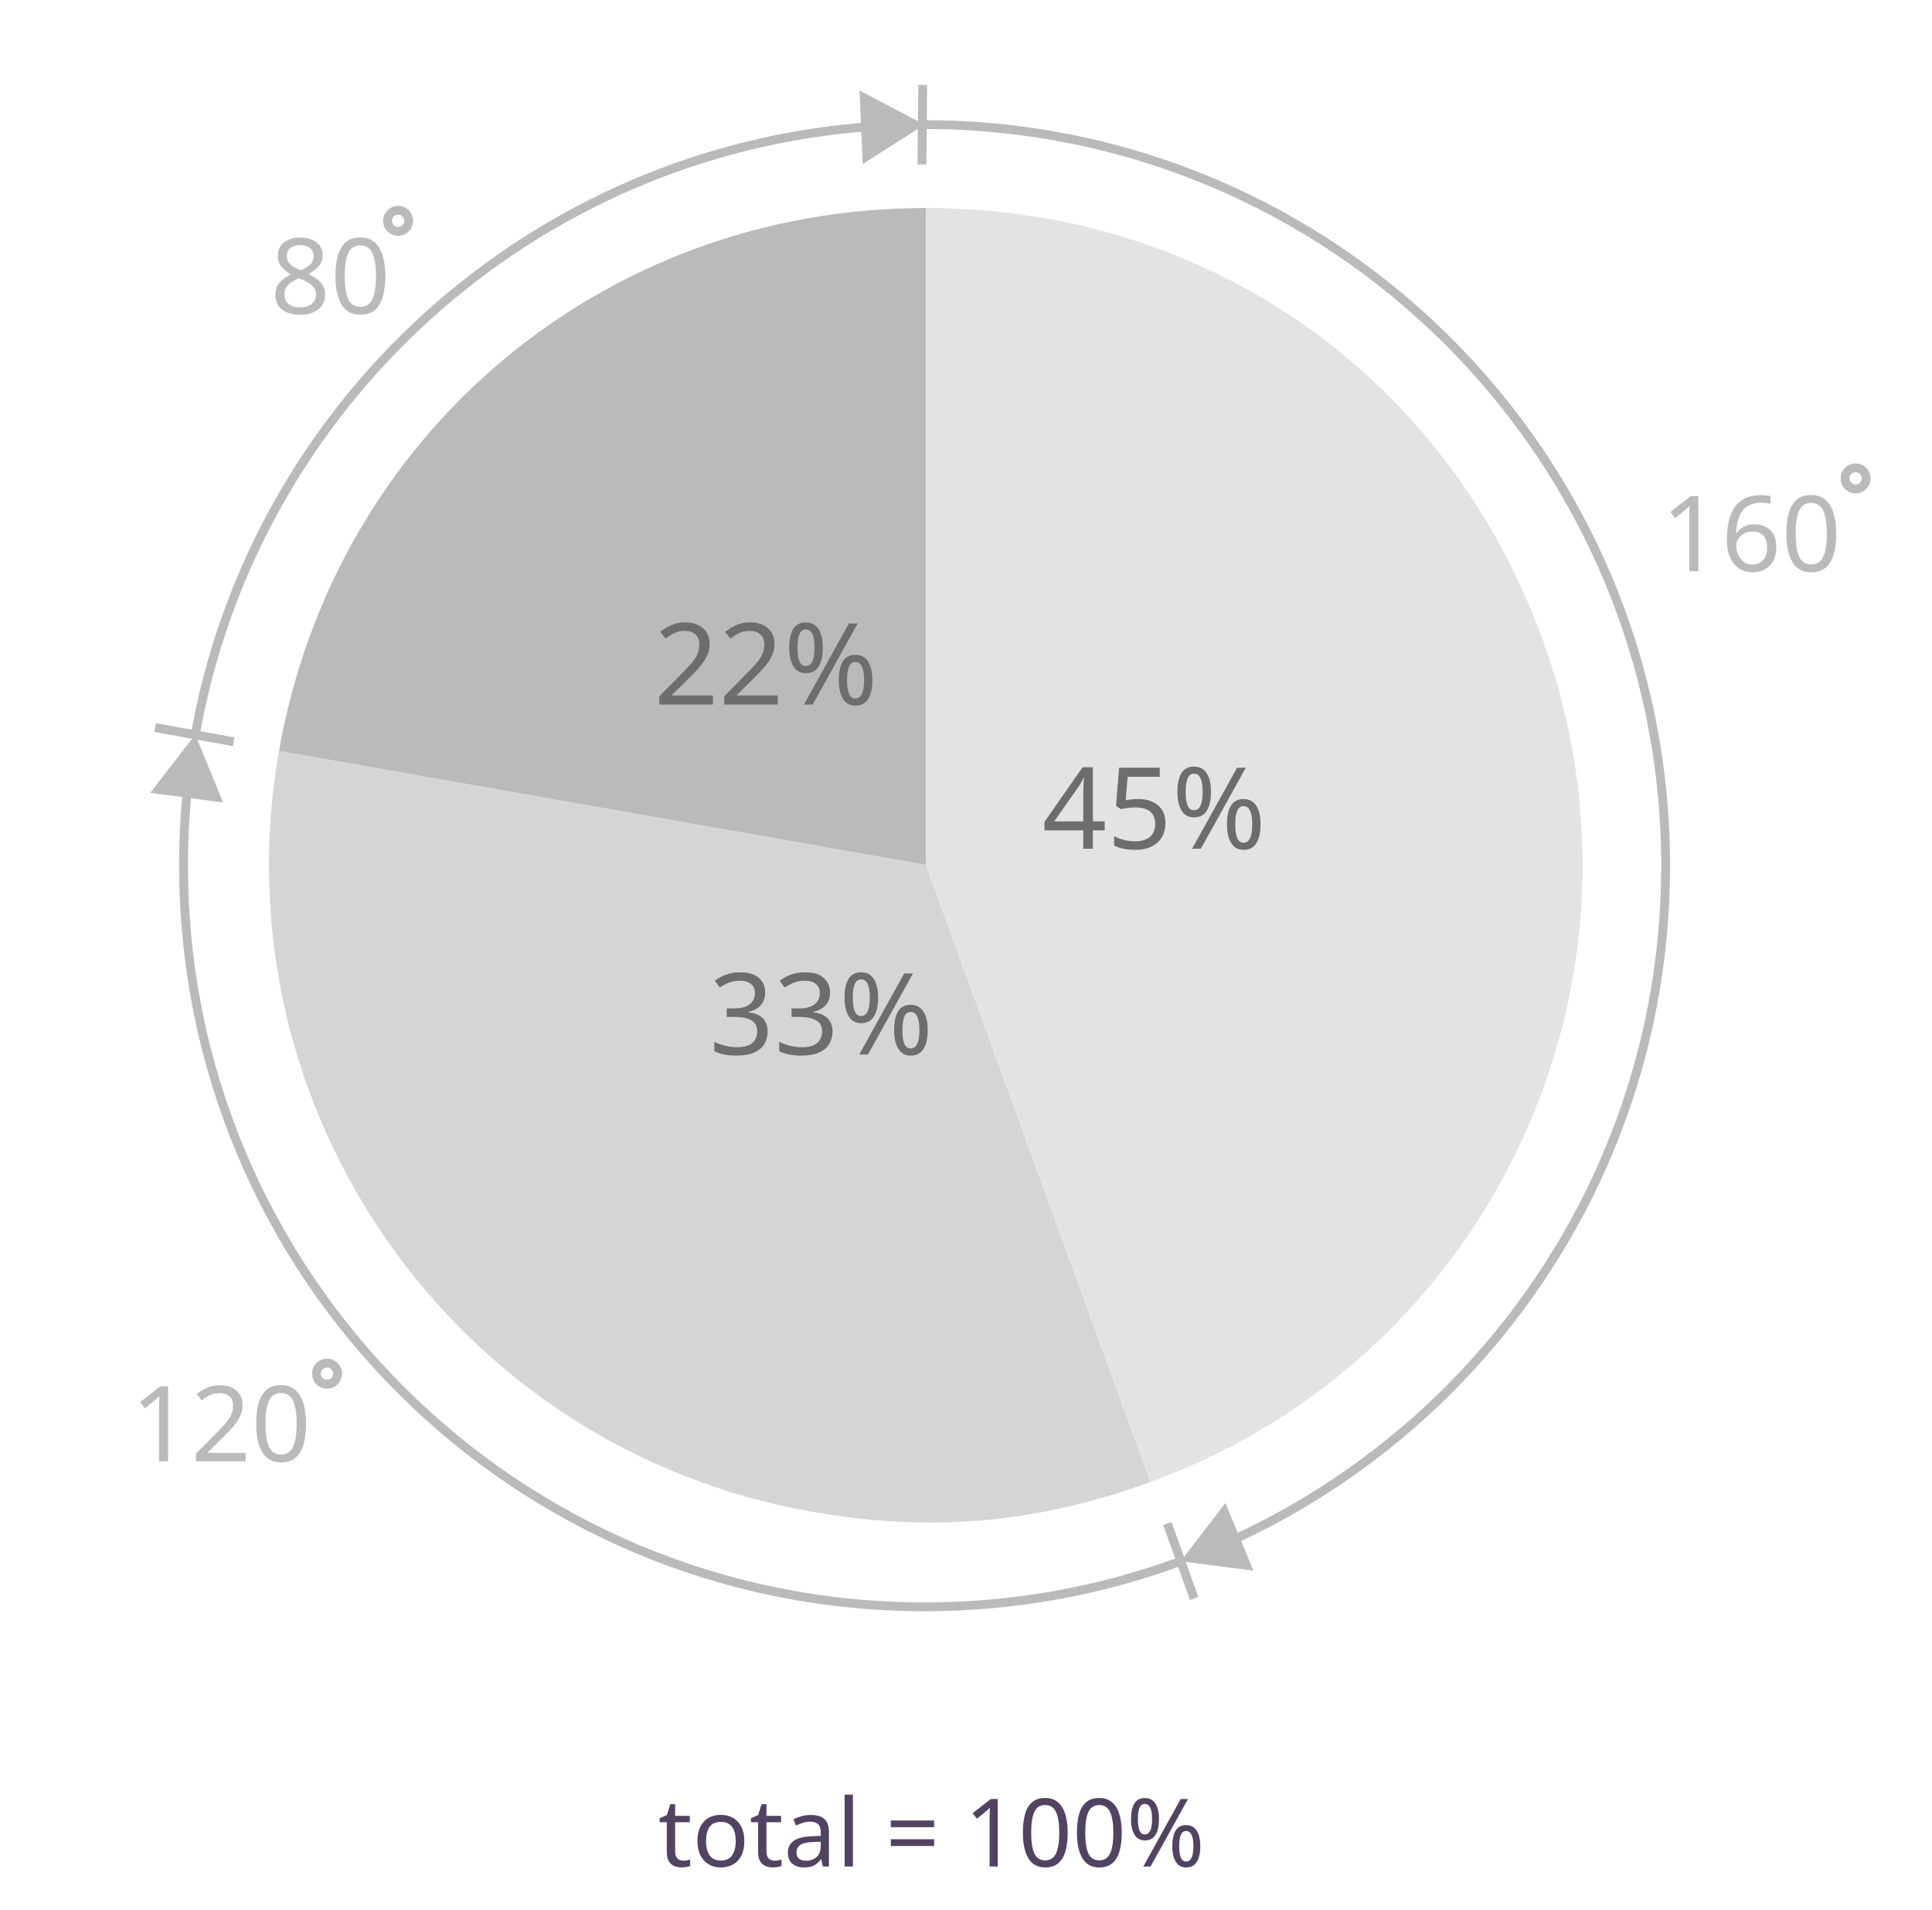
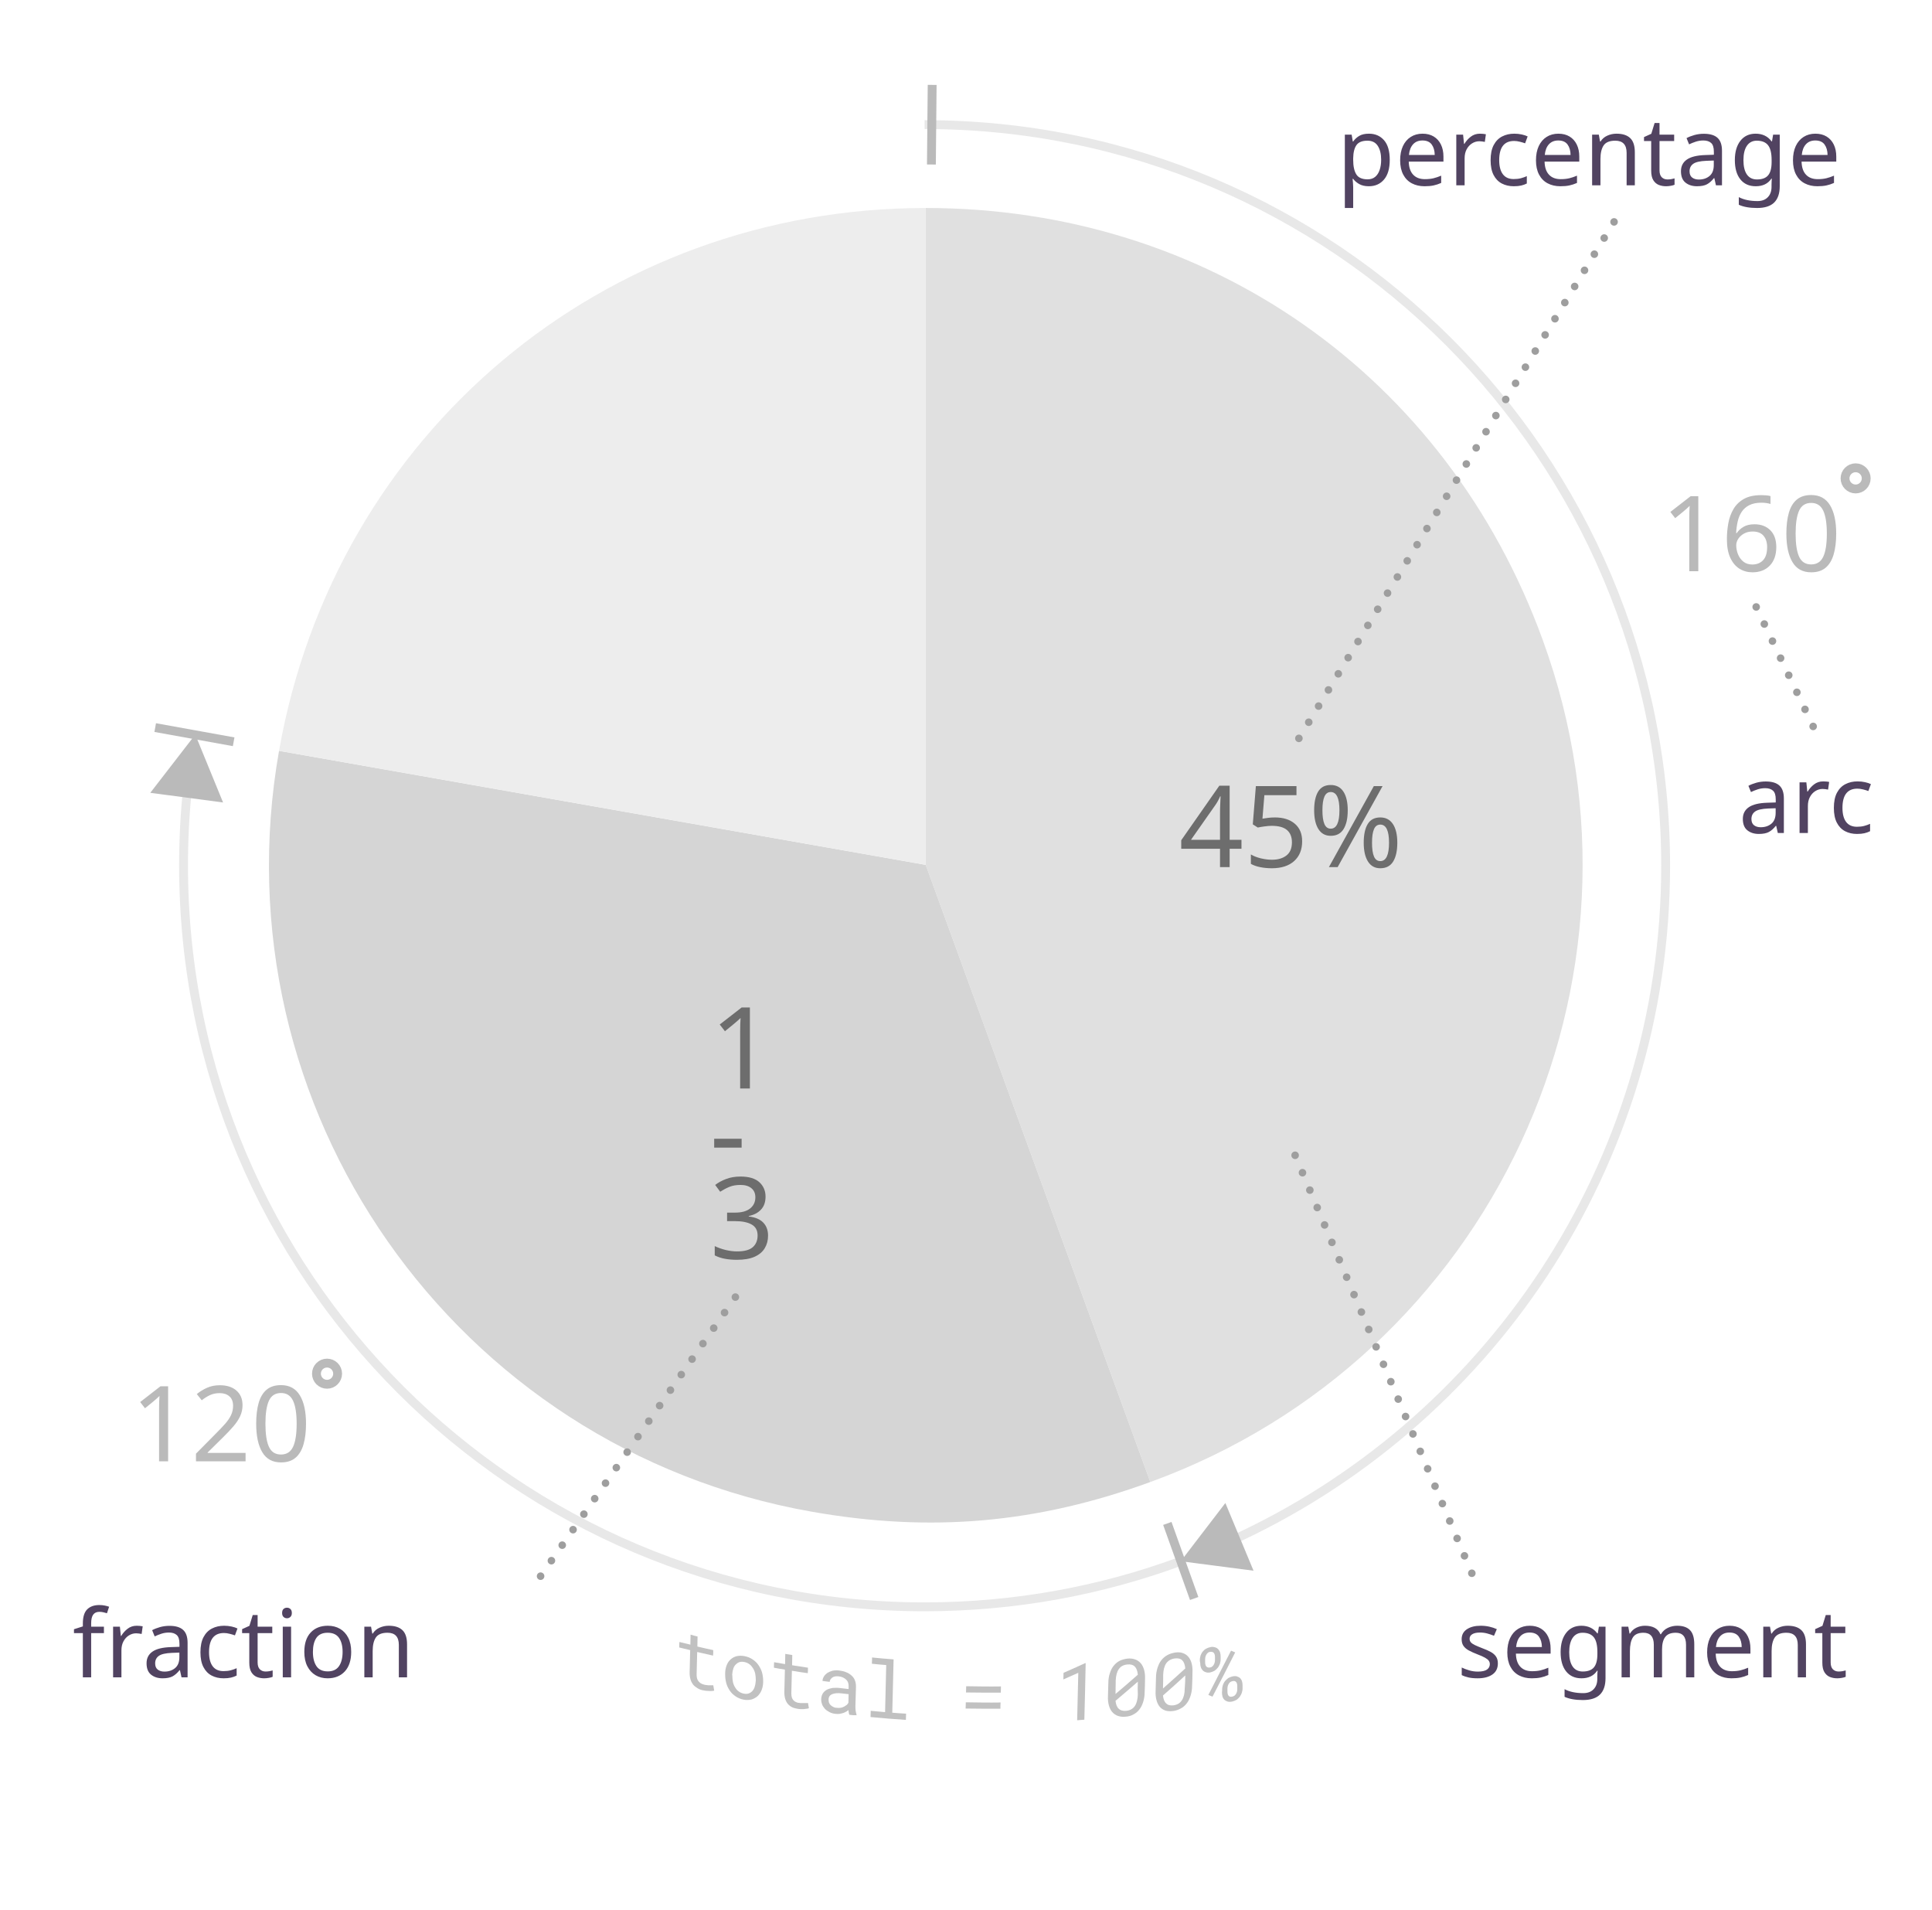
<svg xmlns="http://www.w3.org/2000/svg" version="1.1" id="Layer_1" x="0px" y="0px" viewBox="0 0 1022 1010" style="enable-background:new 0 0 1022 1010;" xml:space="preserve">
  <style type="text/css">
- 	.st0{fill:#E3E3E3;}
+ 	.st0{fill:#E0E0E0;}
	.st1{fill:#D5D5D5;}
- 	.st2{fill:#BABABA;}
- 	.st3{fill:#6D6D6D;}
- 	.st4{font-family:'RobotoMono-Regular';}
- 	.st5{font-size:60px;}
- 	.st6{font-size:55.596px;}
- 	.st7{fill:none;stroke:#BABABA;stroke-width:4.687;stroke-miterlimit:10;}
- 	.st8{fill:none;stroke:#BABABA;stroke-width:4.687;stroke-miterlimit:10;}
- 	.st9{fill:#514361;}
- 	.st10{font-size:50px;}
+ 	.st2{fill:#EDEDED;}
+ 	.st3{enable-background:new    ;}
+ 	.st4{fill:#6D6D6D;}
+ 	.st5{font-family:'RobotoMono-Regular';}
+ 	.st6{font-size:60px;}
+ 	.st7{fill:#BABABA;}
+ 	.st8{font-size:55.596px;}
+ 	.st9{fill:none;stroke:#E8E8E8;stroke-width:4.687;stroke-miterlimit:10;}
+ 	.st10{fill:none;stroke:#BABABA;stroke-width:4.687;stroke-miterlimit:10;}
+ 	.st11{fill:#C1C1C1;}
+ 	.st12{fill:#514361;}
+ 	.st13{font-size:50px;}
+ 	.st14{fill:none;stroke:#9E9E9E;stroke-width:4;stroke-linecap:round;stroke-miterlimit:10;stroke-dasharray:0,10;}
</style>
  <g>
    <path class="st0" d="M489.7,457.4l118.8,326.4c180.3-65.6,273.3-265,207.6-445.3C765.2,198.5,638.8,110,489.7,110V457.4z" />
    <path class="st1" d="M489.7,457.4l-342.1-60.3C114.3,586,240.5,766.2,429.4,799.5c62.9,11.1,119.1,6.2,179.1-15.7L489.7,457.4z" />
    <path class="st2" d="M489.7,457.4V110c-170.4,0-312.5,119.3-342.1,287.1L489.7,457.4z" />
    <g>
-       <text transform="matrix(1 0 0 1 345.9092 372.5992)" class="st3 st4 st5">22%</text>
+       <text transform="matrix(1 0 0 1 375.385 575.6793)" class="st3">
+         <tspan x="0" y="0" class="st4 st5 st6">1</tspan>
+         <tspan x="0" y="45" class="st4 st5 st6">-</tspan>
+         <tspan x="0" y="90" class="st4 st5 st6">3</tspan>
+       </text>
    </g>
    <g>
-       <text transform="matrix(1 0 0 1 375.1709 557.6793)" class="st3 st4 st5">33%</text>
+       <text transform="matrix(1 0 0 1 623.5911 458.6021)" class="st4 st5 st6">45%</text>
    </g>
    <g>
-       <text transform="matrix(1 0 0 1 551.248 448.8663)" class="st3 st4 st5">45%</text>
+       <text transform="matrix(1 0 0 1 69.1978 772.8639)" class="st7 st5 st8">120</text>
    </g>
    <g>
-       <text transform="matrix(1 0 0 1 142.9566 165.9044)" class="st2 st4 st6">80</text>
-     </g>
-     <g>
-       <text transform="matrix(1 0 0 1 69.1978 772.8639)" class="st2 st4 st6">120</text>
-     </g>
-     <g>
-       <text transform="matrix(1 0 0 1 878.6426 302.1163)" class="st2 st4 st6">160</text>
+       <text transform="matrix(1 0 0 1 878.6426 302.1163)" class="st7 st5 st8">160</text>
    </g>
    <g>
      <g>
-         <path class="st7" d="M489.1,65.9c216.5,0,392,175.5,392,392c0,158.9-94.6,295.8-230.6,357.3" />
+         <path class="st9" d="M489.1,65.9c216.5,0,392,175.5,392,392c0,158.9-94.6,295.8-230.6,357.3" />
        <g>
-           <polygon class="st2" points="648.2,794.9 624.6,825.7 663.1,830.7     " />
+           <polygon class="st7" points="648.2,794.9 624.6,825.7 663.1,830.7     " />
        </g>
      </g>
    </g>
    <g>
      <g>
-         <path class="st7" d="M624.6,825.7c-42.2,15.6-87.9,24.1-135.5,24.1c-216.5,0-392-175.5-392-392c0-14.1,0.7-28,2.2-41.7" />
+         <path class="st9" d="M624.6,825.7c-42.2,15.6-87.9,24.1-135.5,24.1c-216.5,0-392-175.5-392-392c0-14.1,0.7-28,2.2-41.7" />
        <g>
-           <polygon class="st2" points="118,424.4 103.3,388.5 79.5,419.3     " />
+           <polygon class="st7" points="118,424.4 103.3,388.5 79.5,419.3     " />
        </g>
      </g>
    </g>
+     <circle class="st10" cx="981.6" cy="253" r="5.6" />
+     <circle class="st10" cx="173" cy="726.5" r="5.6" />
+     <line class="st10" x1="123.6" y1="392.3" x2="82.1" y2="384.8" />
+     <line class="st10" x1="492.7" y1="87" x2="493.1" y2="44.9" />
+     <line class="st10" x1="631.7" y1="845.4" x2="617.5" y2="805.7" />
+   </g>
+   <g>
    <g>
      <g>
-         <path class="st7" d="M103.3,388.5C134.4,214.1,281,79.6,461.2,66.9" />
-         <g>
-           <polygon class="st2" points="456.4,86.7 489.1,65.9 454.7,47.9     " />
+         <g class="st3">
+           <path class="st11" d="M369,865.5c0,1.8-0.1,3.6-0.1,5.3c2.8,0.7,5.6,1.3,8.4,1.9c0,1,0,1.9-0.1,2.9c-2.8-0.6-5.6-1.3-8.4-1.9      c-0.1,4-0.2,8-0.3,12c0,0.9,0.1,1.6,0.3,2.2c0.2,0.6,0.5,1.1,0.9,1.5c0.4,0.4,0.8,0.8,1.3,1c0.5,0.3,1,0.4,1.6,0.6      c0.4,0.1,0.8,0.2,1.3,0.2c0.4,0.1,0.9,0.1,1.3,0.1c0.4,0,0.8,0,1.2,0c0.4,0,0.7,0,0.9,0c0.2,0.9,0.3,1.9,0.5,2.8      c-0.3,0.1-0.7,0.2-1.2,0.2c-0.5,0-0.9,0.1-1.5,0c-0.5,0-1.1-0.1-1.7-0.1c-0.6-0.1-1.2-0.2-1.8-0.3c-1-0.2-1.9-0.6-2.7-1.1      c-0.8-0.5-1.6-1.1-2.2-1.8c-0.6-0.8-1.1-1.7-1.4-2.7c-0.3-1-0.5-2.2-0.5-3.6c0.1-4,0.2-8,0.3-12c-1.9-0.5-3.8-0.9-5.8-1.4      c0-1,0-1.9,0.1-2.9c1.9,0.5,3.8,0.9,5.8,1.4c0-1.8,0.1-3.6,0.1-5.3C366.5,864.9,367.7,865.2,369,865.5z" />
+           <path class="st11" d="M383.6,885c0-1.6,0.3-3,0.8-4.3c0.5-1.3,1.2-2.3,2.1-3.1c0.9-0.8,2-1.4,3.2-1.7c1.3-0.3,2.7-0.3,4.2,0      c1.6,0.3,3,0.9,4.2,1.7c1.2,0.8,2.3,1.8,3.1,3c0.8,1.2,1.5,2.5,1.9,3.9c0.4,1.5,0.6,3,0.6,4.6c0,0.1,0,0.3,0,0.4      c0,1.6-0.3,3-0.8,4.3c-0.5,1.3-1.2,2.3-2.1,3.2c-0.9,0.8-2,1.4-3.2,1.8c-1.3,0.3-2.7,0.4-4.2,0.1c-1.6-0.3-3-0.9-4.2-1.7      c-1.2-0.8-2.3-1.8-3.1-3c-0.8-1.2-1.5-2.5-1.9-4c-0.4-1.5-0.6-3-0.6-4.6C383.6,885.3,383.6,885.2,383.6,885z M387.4,886.3      c0,1.1,0.1,2.2,0.3,3.2c0.2,1,0.6,2,1.1,2.8c0.5,0.9,1.1,1.6,1.9,2.2c0.8,0.6,1.7,1,2.7,1.2c1,0.2,1.9,0.2,2.7-0.1      c0.8-0.3,1.5-0.8,2-1.4c0.5-0.6,1-1.4,1.2-2.4c0.3-0.9,0.4-2,0.5-3c0-0.1,0-0.3,0-0.4c0-1.1-0.1-2.1-0.3-3.2      c-0.2-1-0.6-2-1.1-2.8c-0.5-0.8-1.1-1.6-1.9-2.2c-0.8-0.6-1.7-1-2.7-1.2c-1-0.2-2-0.2-2.8,0.1c-0.8,0.3-1.4,0.8-2,1.4      c-0.5,0.6-1,1.4-1.2,2.4c-0.3,0.9-0.4,1.9-0.5,3C387.4,886,387.4,886.1,387.4,886.3z" />
+           <path class="st11" d="M419.1,875.3c0,1.8-0.1,3.6-0.1,5.4c2.8,0.4,5.6,0.9,8.4,1.3c0,1,0,1.9-0.1,2.9c-2.8-0.4-5.6-0.8-8.4-1.3      c-0.1,4-0.2,8-0.3,12c0,0.9,0.1,1.6,0.3,2.2c0.2,0.6,0.5,1.1,0.9,1.5c0.4,0.4,0.8,0.7,1.3,0.9c0.5,0.2,1,0.4,1.6,0.4      c0.4,0.1,0.8,0.1,1.3,0.1c0.4,0,0.9,0,1.3,0c0.4,0,0.8,0,1.2,0c0.4,0,0.7,0,0.9-0.1c0.2,0.9,0.3,1.8,0.5,2.8      c-0.3,0.1-0.7,0.3-1.2,0.3c-0.5,0.1-1,0.1-1.5,0.2c-0.5,0-1.1,0-1.7,0c-0.6,0-1.2-0.1-1.8-0.2c-1-0.2-1.9-0.4-2.7-0.8      c-0.8-0.4-1.6-1-2.2-1.7c-0.6-0.7-1.1-1.6-1.4-2.6c-0.3-1-0.5-2.2-0.5-3.6c0.1-4,0.2-8,0.3-12c-1.9-0.3-3.9-0.6-5.8-1      c0-1,0-1.9,0.1-2.9c1.9,0.3,3.9,0.7,5.8,1c0-1.8,0.1-3.6,0.1-5.4C416.6,874.9,417.9,875.1,419.1,875.3z" />
+           <path class="st11" d="M449.3,906.9c-0.1-0.3-0.3-0.7-0.3-1.1c-0.1-0.4-0.1-0.9-0.2-1.4c-0.4,0.3-0.8,0.7-1.3,0.9      c-0.5,0.3-1,0.5-1.6,0.7c-0.6,0.2-1.2,0.3-1.8,0.4c-0.6,0.1-1.3,0.1-2.1,0c-1.2-0.1-2.2-0.4-3.2-0.9c-0.9-0.5-1.7-1-2.4-1.7      c-0.6-0.7-1.1-1.4-1.5-2.3c-0.3-0.8-0.5-1.7-0.5-2.7c0-1.2,0.3-2.2,0.8-3.1c0.5-0.8,1.2-1.5,2.1-2c0.9-0.5,2-0.8,3.2-1      c1.3-0.1,2.7-0.1,4.2,0.1c1.4,0.2,2.8,0.3,4.2,0.5c0-0.6,0-1.2,0-1.7c0-0.7-0.1-1.3-0.3-1.8c-0.2-0.6-0.6-1.1-1-1.5      c-0.4-0.4-1-0.8-1.6-1.1c-0.6-0.3-1.4-0.5-2.2-0.6c-0.8-0.1-1.4-0.1-2,0c-0.6,0.1-1.1,0.3-1.5,0.6c-0.4,0.3-0.7,0.6-1,1      c-0.2,0.4-0.4,0.8-0.4,1.3c-1.3-0.2-2.5-0.3-3.8-0.5c0-0.8,0.3-1.6,0.7-2.3c0.4-0.7,1-1.3,1.8-1.9c0.8-0.5,1.7-0.9,2.8-1.2      c1.1-0.2,2.3-0.3,3.7-0.1c1.3,0.2,2.4,0.4,3.5,0.9c1.1,0.4,2,1,2.8,1.7c0.8,0.7,1.4,1.5,1.8,2.5c0.4,1,0.6,2.1,0.6,3.3      c-0.1,3.4-0.2,6.9-0.3,10.3c0,0.7,0,1.5,0.1,2.4c0.1,0.8,0.3,1.6,0.5,2.2c0,0.1,0,0.2,0,0.3      C451.9,907.2,450.6,907.1,449.3,906.9z M442.6,903.2c0.7,0.1,1.4,0.1,2.1,0c0.6-0.1,1.2-0.3,1.8-0.6c0.5-0.3,1-0.6,1.4-0.9      c0.4-0.4,0.7-0.7,0.9-1.2c0-1.5,0.1-3,0.1-4.5c-1.2-0.1-2.4-0.3-3.5-0.4c-2.2-0.3-4-0.1-5.2,0.4c-1.2,0.5-1.9,1.4-1.9,2.9      c0,0.5,0.1,1.1,0.2,1.5c0.2,0.5,0.4,0.9,0.8,1.3c0.4,0.4,0.8,0.7,1.4,1C441.2,903,441.9,903.2,442.6,903.2z" />
+           <path class="st11" d="M461.3,876.6c3.8,0.4,7.6,0.7,11.4,1c-0.2,9.4-0.5,18.8-0.7,28.2c2.4,0.2,4.8,0.4,7.3,0.5      c0,1.1-0.1,2.2-0.1,3.3c-6.2-0.4-12.4-0.9-18.7-1.5c0-1.1,0.1-2.2,0.1-3.3c2.5,0.2,5.1,0.5,7.6,0.7c0.2-8.3,0.4-16.6,0.6-24.9      c-2.5-0.2-5.1-0.4-7.6-0.7C461.3,878.8,461.3,877.7,461.3,876.6z" />
+           <path class="st11" d="M529.2,903.7c-6.1,0-12.3,0-18.4-0.1c0-1.1,0.1-2.2,0.1-3.3c6.1,0.1,12.3,0.2,18.4,0.1      C529.2,901.5,529.2,902.6,529.2,903.7z M529.4,895.2c-6.1,0-12.3,0-18.4-0.1c0-1.1,0.1-2.2,0.1-3.3c6.1,0.1,12.3,0.2,18.4,0.1      C529.5,892.9,529.4,894,529.4,895.2z" />
+           <path class="st11" d="M573.6,909.5c-1.3,0.1-2.5,0.2-3.8,0.3c0.2-8.4,0.4-16.7,0.6-25.1c-2.6,1.2-5.3,2.3-7.9,3.5      c0-1.2,0.1-2.3,0.1-3.5c3.8-1.7,7.6-3.3,11.4-5.1c0.1,0,0.2,0,0.3,0C574.1,889.5,573.9,899.5,573.6,909.5z" />
+           <path class="st11" d="M605.5,895c0,1.9-0.3,3.6-0.8,5.2c-0.5,1.5-1.1,2.8-2,3.9c-0.8,1.1-1.9,2-3.1,2.6      c-1.2,0.7-2.6,1.1-4.1,1.2c-1.5,0.2-2.9,0-4.1-0.4c-1.2-0.4-2.2-1.1-3-2c-0.8-0.9-1.4-2.1-1.8-3.5c-0.4-1.4-0.6-3.1-0.5-5      c0.1-2.3,0.1-4.7,0.2-7c0-1.9,0.3-3.6,0.8-5.1c0.5-1.5,1.1-2.8,2-3.9c0.9-1.1,1.9-2,3.1-2.6s2.6-1,4.1-1.2      c1.5-0.2,2.9,0,4.1,0.4c1.2,0.4,2.2,1.1,3,2c0.8,0.9,1.4,2.1,1.8,3.5c0.4,1.4,0.6,3.1,0.5,5C605.7,890.3,605.6,892.7,605.5,895z       M590.1,895.9c4-3.4,7.9-6.7,11.8-10.2c-0.2-2-0.7-3.4-1.6-4.3c-0.9-0.9-2.2-1.3-4-1.1c-2,0.2-3.5,1-4.5,2.5      c-1,1.4-1.5,3.5-1.6,6C590.2,891.2,590.1,893.5,590.1,895.9z M601.9,889.4c-3.9,3.4-7.9,6.8-11.8,10.1c0.2,1.9,0.7,3.3,1.7,4.2      c0.9,0.9,2.3,1.3,4,1.1c2-0.2,3.5-1.1,4.5-2.5c1-1.5,1.5-3.5,1.6-6.1C601.8,894,601.8,891.7,601.9,889.4z" />
+           <path class="st11" d="M630.6,891.6c0,1.9-0.3,3.6-0.8,5.2c-0.5,1.5-1.1,2.9-2,4c-0.8,1.1-1.9,2.1-3.1,2.7      c-1.2,0.7-2.6,1.2-4.1,1.4c-1.5,0.2-2.9,0.1-4-0.2c-1.2-0.4-2.2-1-3-1.9c-0.8-0.9-1.4-2.1-1.8-3.5c-0.4-1.4-0.6-3.1-0.5-5      c0.1-2.3,0.1-4.7,0.2-7c0-1.9,0.3-3.6,0.8-5.2c0.5-1.5,1.1-2.9,2-4c0.8-1.1,1.9-2,3.1-2.7c1.2-0.7,2.6-1.1,4.1-1.4      c1.5-0.2,2.9-0.2,4,0.2c1.2,0.4,2.2,1,3,1.9c0.8,0.9,1.4,2,1.8,3.4c0.4,1.4,0.6,3.1,0.5,5C630.8,886.9,630.7,889.2,630.6,891.6z       M615.2,893c3.9-3.5,7.9-7,11.8-10.6c-0.2-2-0.7-3.4-1.6-4.3c-0.9-0.9-2.2-1.2-4-1c-2,0.3-3.5,1.2-4.5,2.6      c-1,1.5-1.5,3.5-1.6,6.1C615.3,888.3,615.3,890.7,615.2,893z M627,886.1c-3.9,3.6-7.8,7.1-11.8,10.6c0.2,1.9,0.7,3.3,1.7,4.2      c0.9,0.9,2.2,1.2,3.9,1c2-0.3,3.5-1.2,4.4-2.7c1-1.5,1.5-3.6,1.5-6.1C626.9,890.7,627,888.4,627,886.1z" />
+           <path class="st11" d="M634.7,877.8c0-0.8,0.2-1.5,0.4-2.3c0.3-0.7,0.6-1.4,1.1-2c0.5-0.6,1-1.1,1.7-1.5c0.7-0.4,1.5-0.7,2.4-0.9      c0.9-0.2,1.7-0.1,2.4,0.1c0.7,0.2,1.2,0.5,1.7,1c0.4,0.5,0.8,1,1,1.7c0.2,0.7,0.3,1.4,0.3,2.2c0,0.5,0,1.1,0,1.6      c0,0.8-0.2,1.5-0.4,2.3c-0.3,0.7-0.6,1.4-1.1,2c-0.5,0.6-1,1.1-1.7,1.6c-0.7,0.4-1.5,0.7-2.3,0.9c-0.9,0.2-1.7,0.1-2.3-0.1      c-0.7-0.2-1.2-0.5-1.7-1c-0.4-0.5-0.8-1-1-1.7c-0.2-0.7-0.3-1.4-0.3-2.2C634.7,878.9,634.7,878.4,634.7,877.8z M637.5,879      c0,0.4,0,0.8,0.1,1.2c0.1,0.4,0.2,0.7,0.4,1c0.2,0.3,0.5,0.5,0.8,0.6c0.3,0.1,0.7,0.2,1.2,0.1c0.5-0.1,0.9-0.2,1.2-0.5      c0.3-0.2,0.6-0.5,0.8-0.9c0.2-0.3,0.4-0.7,0.5-1.1c0.1-0.4,0.2-0.8,0.2-1.3c0-0.5,0-1.1,0-1.6c0-0.4,0-0.8-0.1-1.2      c-0.1-0.4-0.2-0.7-0.4-1c-0.2-0.3-0.5-0.5-0.8-0.6c-0.3-0.1-0.7-0.1-1.2-0.1c-0.5,0.1-0.9,0.2-1.2,0.5c-0.3,0.2-0.6,0.5-0.8,0.9      c-0.2,0.3-0.4,0.7-0.5,1.1c-0.1,0.4-0.2,0.8-0.2,1.3C637.5,877.9,637.5,878.4,637.5,879z M641.4,897.3c-0.7-0.3-1.5-0.6-2.2-0.9      c4-7.8,8-15.6,12-23.4c0.7,0.3,1.5,0.6,2.2,0.9C649.5,881.7,645.4,889.6,641.4,897.3z M646.5,893.4c0-0.8,0.2-1.5,0.4-2.3      c0.3-0.7,0.6-1.4,1.1-2c0.5-0.6,1.1-1.1,1.7-1.6c0.7-0.4,1.5-0.7,2.3-0.9c0.9-0.2,1.7-0.2,2.3,0c0.7,0.2,1.2,0.5,1.7,0.9      c0.4,0.4,0.8,1,1,1.7c0.2,0.7,0.3,1.4,0.3,2.2c0,0.5,0,1.1,0,1.6c0,0.8-0.2,1.5-0.4,2.3c-0.3,0.7-0.6,1.4-1.1,2.1      c-0.5,0.6-1,1.1-1.7,1.6c-0.7,0.4-1.5,0.7-2.3,0.9c-0.9,0.2-1.7,0.2-2.4,0c-0.7-0.2-1.2-0.5-1.7-0.9c-0.4-0.4-0.8-1-1-1.7      c-0.2-0.7-0.3-1.4-0.3-2.2C646.5,894.4,646.5,893.9,646.5,893.4z M649.3,894.5c0,0.4,0,0.8,0.1,1.2c0.1,0.4,0.2,0.7,0.4,1      c0.2,0.3,0.5,0.5,0.8,0.6c0.3,0.1,0.7,0.1,1.2,0c0.5-0.1,0.9-0.3,1.2-0.5c0.3-0.3,0.6-0.5,0.8-0.9c0.2-0.3,0.4-0.7,0.5-1.1      c0.1-0.4,0.2-0.8,0.2-1.3c0-0.5,0-1.1,0-1.6c0-0.4,0-0.8-0.1-1.2c-0.1-0.4-0.2-0.7-0.4-1c-0.2-0.3-0.5-0.5-0.8-0.6      c-0.3-0.1-0.7-0.1-1.2,0c-0.5,0.1-0.9,0.3-1.2,0.5c-0.3,0.2-0.6,0.5-0.8,0.9c-0.2,0.3-0.4,0.7-0.5,1.1c-0.1,0.4-0.2,0.8-0.2,1.3      C649.3,893.4,649.3,893.9,649.3,894.5z" />
        </g>
      </g>
    </g>
-     <circle class="st8" cx="210.6" cy="116.8" r="5.6" />
-     <circle class="st8" cx="981.6" cy="253" r="5.6" />
-     <circle class="st8" cx="173" cy="726.5" r="5.6" />
-     <line class="st8" x1="123.6" y1="392.3" x2="82.1" y2="384.8" />
-     <line class="st8" x1="487.7" y1="87" x2="488.1" y2="44.9" />
-     <line class="st8" x1="631.7" y1="845.4" x2="617.5" y2="805.7" />
  </g>
  <g>
    <g>
-       <text transform="matrix(1 0 0 1 348.1378 987.1381)" class="st9 st4 st10">total = 100%</text>
+       <text transform="matrix(1 0 0 1 770.6449 887.1074)" class="st12 st5 st13">segment</text>
    </g>
  </g>
+   <g>
+     <g>
+       <text transform="matrix(1 0 0 1 919.6376 440.55)" class="st12 st5 st13">arc</text>
+     </g>
+   </g>
+   <g>
+     <g>
+       <text transform="matrix(1 0 0 1 707.1567 98.0001)" class="st12 st5 st13">percentage</text>
+     </g>
+   </g>
+   <line class="st14" x1="685.1" y1="611" x2="781.6" y2="839.2" />
+   <g>
+     <g>
+       <text transform="matrix(1 0 0 1 38.3795 887.1074)" class="st12 st5 st13">fraction</text>
+     </g>
+   </g>
+   <line class="st14" x1="389" y1="686" x2="281.7" y2="839.7" />
+   <line class="st14" x1="687.1" y1="390.5" x2="858.3" y2="110" />
+   <line class="st14" x1="929" y1="321" x2="963" y2="392.3" />
</svg>
